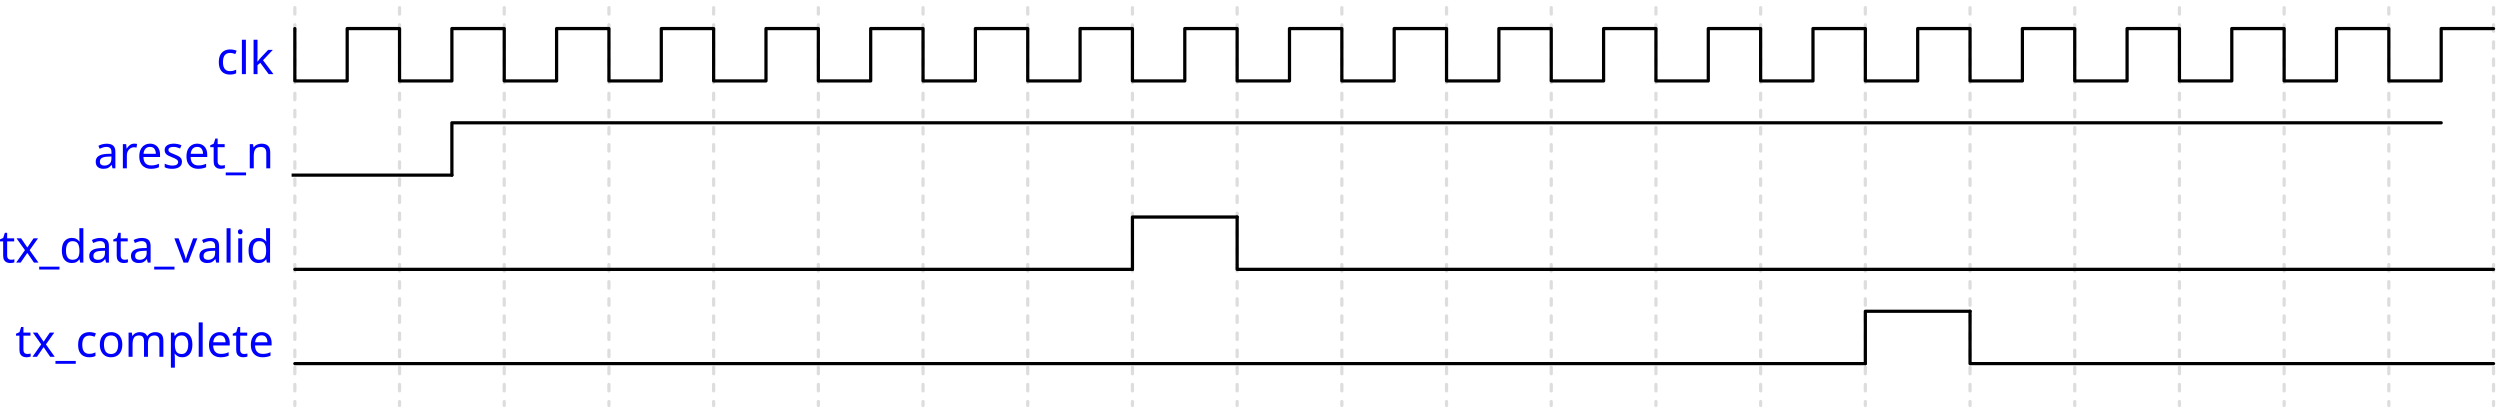
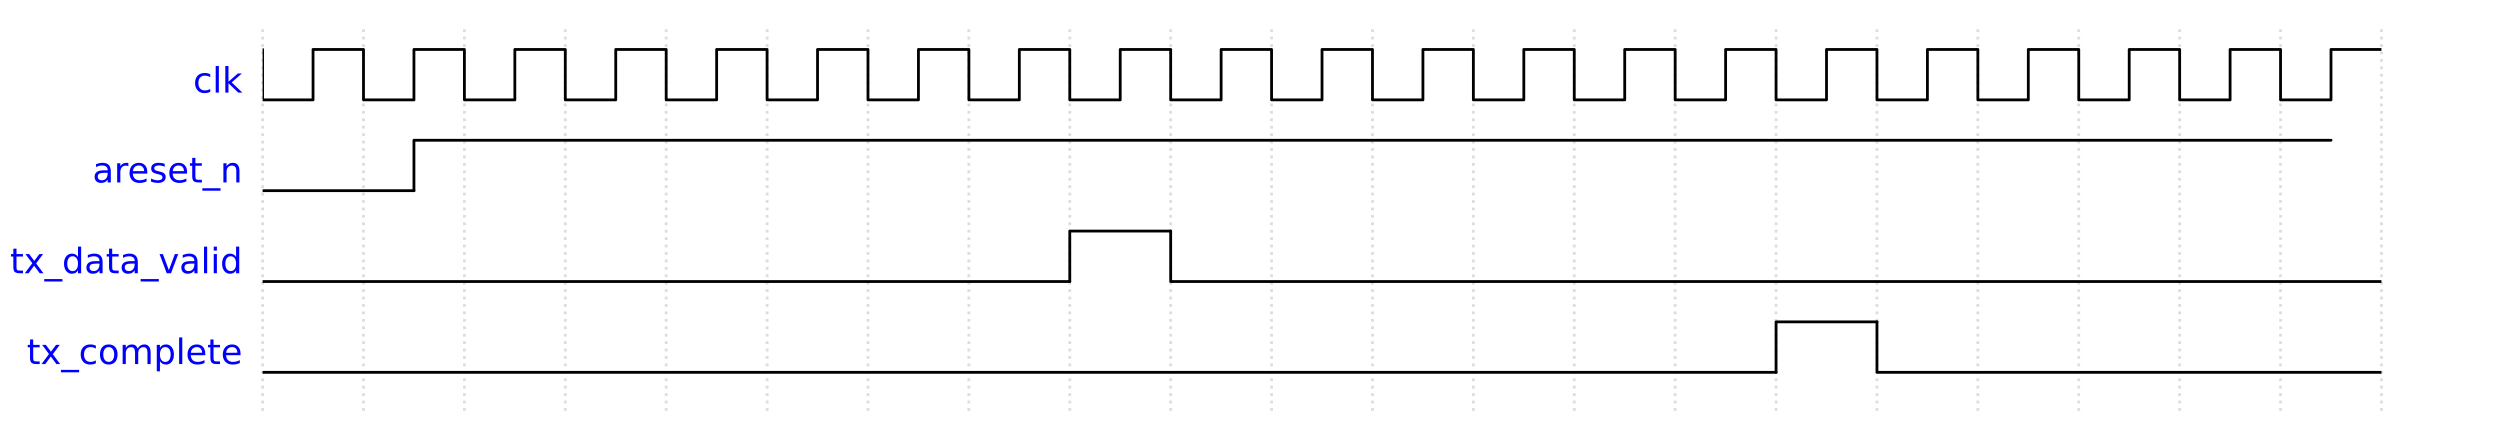
- <svg xmlns="http://www.w3.org/2000/svg" xml:lang="en" height="127.48pt" width="773.64pt" viewBox="-91.24 -25.04 773.64 127.48">
-   <path d="M 0.0,-22.68 L 0.0,100.44" style="stroke:#DDDDDD;fill:none;stroke-width:1;stroke-dasharray:2,3.3;stroke-linecap:round;stroke-linejoin:round;" />
-   <path d="M 32.4,-22.68 L 32.4,100.44" style="stroke:#DDDDDD;fill:none;stroke-width:1;stroke-dasharray:2,3.3;stroke-linecap:round;stroke-linejoin:round;" />
-   <path d="M 64.8,-22.68 L 64.8,100.44" style="stroke:#DDDDDD;fill:none;stroke-width:1;stroke-dasharray:2,3.3;stroke-linecap:round;stroke-linejoin:round;" />
-   <path d="M 97.2,-22.68 L 97.2,100.44" style="stroke:#DDDDDD;fill:none;stroke-width:1;stroke-dasharray:2,3.3;stroke-linecap:round;stroke-linejoin:round;" />
-   <path d="M 129.6,-22.68 L 129.6,100.44" style="stroke:#DDDDDD;fill:none;stroke-width:1;stroke-dasharray:2,3.3;stroke-linecap:round;stroke-linejoin:round;" />
-   <path d="M 162.0,-22.68 L 162.0,100.44" style="stroke:#DDDDDD;fill:none;stroke-width:1;stroke-dasharray:2,3.3;stroke-linecap:round;stroke-linejoin:round;" />
-   <path d="M 194.4,-22.68 L 194.4,100.44" style="stroke:#DDDDDD;fill:none;stroke-width:1;stroke-dasharray:2,3.3;stroke-linecap:round;stroke-linejoin:round;" />
-   <path d="M 226.8,-22.68 L 226.8,100.44" style="stroke:#DDDDDD;fill:none;stroke-width:1;stroke-dasharray:2,3.3;stroke-linecap:round;stroke-linejoin:round;" />
-   <path d="M 259.2,-22.68 L 259.2,100.44" style="stroke:#DDDDDD;fill:none;stroke-width:1;stroke-dasharray:2,3.3;stroke-linecap:round;stroke-linejoin:round;" />
-   <path d="M 291.6,-22.68 L 291.6,100.44" style="stroke:#DDDDDD;fill:none;stroke-width:1;stroke-dasharray:2,3.3;stroke-linecap:round;stroke-linejoin:round;" />
-   <path d="M 324.0,-22.68 L 324.0,100.44" style="stroke:#DDDDDD;fill:none;stroke-width:1;stroke-dasharray:2,3.3;stroke-linecap:round;stroke-linejoin:round;" />
-   <path d="M 356.4,-22.68 L 356.4,100.44" style="stroke:#DDDDDD;fill:none;stroke-width:1;stroke-dasharray:2,3.3;stroke-linecap:round;stroke-linejoin:round;" />
-   <path d="M 388.8,-22.68 L 388.8,100.44" style="stroke:#DDDDDD;fill:none;stroke-width:1;stroke-dasharray:2,3.3;stroke-linecap:round;stroke-linejoin:round;" />
-   <path d="M 421.2,-22.68 L 421.2,100.44" style="stroke:#DDDDDD;fill:none;stroke-width:1;stroke-dasharray:2,3.3;stroke-linecap:round;stroke-linejoin:round;" />
-   <path d="M 453.6,-22.68 L 453.6,100.44" style="stroke:#DDDDDD;fill:none;stroke-width:1;stroke-dasharray:2,3.3;stroke-linecap:round;stroke-linejoin:round;" />
-   <path d="M 486.0,-22.68 L 486.0,100.44" style="stroke:#DDDDDD;fill:none;stroke-width:1;stroke-dasharray:2,3.3;stroke-linecap:round;stroke-linejoin:round;" />
-   <path d="M 518.4,-22.68 L 518.4,100.44" style="stroke:#DDDDDD;fill:none;stroke-width:1;stroke-dasharray:2,3.3;stroke-linecap:round;stroke-linejoin:round;" />
-   <path d="M 550.8,-22.68 L 550.8,100.44" style="stroke:#DDDDDD;fill:none;stroke-width:1;stroke-dasharray:2,3.3;stroke-linecap:round;stroke-linejoin:round;" />
-   <path d="M 583.2,-22.68 L 583.2,100.44" style="stroke:#DDDDDD;fill:none;stroke-width:1;stroke-dasharray:2,3.3;stroke-linecap:round;stroke-linejoin:round;" />
-   <path d="M 615.6,-22.68 L 615.6,100.44" style="stroke:#DDDDDD;fill:none;stroke-width:1;stroke-dasharray:2,3.3;stroke-linecap:round;stroke-linejoin:round;" />
-   <path d="M 648.0,-22.68 L 648.0,100.44" style="stroke:#DDDDDD;fill:none;stroke-width:1;stroke-dasharray:2,3.3;stroke-linecap:round;stroke-linejoin:round;" />
-   <path d="M 680.4,-22.68 L 680.4,100.44" style="stroke:#DDDDDD;fill:none;stroke-width:1;stroke-dasharray:2,3.3;stroke-linecap:round;stroke-linejoin:round;" />
+ <svg xmlns="http://www.w3.org/2000/svg" xmlns:xlink="http://www.w3.org/1999/xlink" width="891.995pt" height="157.68pt" viewBox="0 0 891.995 157.68" version="1.1">
  <defs>
-     <clipPath id="clip0">
-       <rect x="-1.0" y="-17.2" width="682.4" height="134.84" />
+     <style type="text/css">*{stroke-linejoin: round; stroke-linecap: butt}</style>
+   </defs>
+   <g id="figure_1">
+     <g id="patch_1">
+       <path d="M 0 157.68  L 891.995 157.68  L 891.995 0  L 0 0  L 0 157.68  z " style="fill: none" />
+     </g>
+     <g id="axes_1">
+       <g id="line2d_1">
+         <path d="M 93.695 10.44  L 93.695 147.24  " clip-path="url(#p5253723f50)" style="fill: none; stroke-dasharray: 1,1.65; stroke-dashoffset: 0; stroke: #dddddd" />
+       </g>
+       <g id="line2d_2">
+         <path d="M 129.695 10.44  L 129.695 147.24  " clip-path="url(#p5253723f50)" style="fill: none; stroke-dasharray: 1,1.65; stroke-dashoffset: 0; stroke: #dddddd" />
+       </g>
+       <g id="line2d_3">
+         <path d="M 165.695 10.44  L 165.695 147.24  " clip-path="url(#p5253723f50)" style="fill: none; stroke-dasharray: 1,1.65; stroke-dashoffset: 0; stroke: #dddddd" />
+       </g>
+       <g id="line2d_4">
+         <path d="M 201.695 10.44  L 201.695 147.24  " clip-path="url(#p5253723f50)" style="fill: none; stroke-dasharray: 1,1.65; stroke-dashoffset: 0; stroke: #dddddd" />
+       </g>
+       <g id="line2d_5">
+         <path d="M 237.695 10.44  L 237.695 147.24  " clip-path="url(#p5253723f50)" style="fill: none; stroke-dasharray: 1,1.65; stroke-dashoffset: 0; stroke: #dddddd" />
+       </g>
+       <g id="line2d_6">
+         <path d="M 273.695 10.44  L 273.695 147.24  " clip-path="url(#p5253723f50)" style="fill: none; stroke-dasharray: 1,1.65; stroke-dashoffset: 0; stroke: #dddddd" />
+       </g>
+       <g id="line2d_7">
+         <path d="M 309.695 10.44  L 309.695 147.24  " clip-path="url(#p5253723f50)" style="fill: none; stroke-dasharray: 1,1.65; stroke-dashoffset: 0; stroke: #dddddd" />
+       </g>
+       <g id="line2d_8">
+         <path d="M 345.695 10.44  L 345.695 147.24  " clip-path="url(#p5253723f50)" style="fill: none; stroke-dasharray: 1,1.65; stroke-dashoffset: 0; stroke: #dddddd" />
+       </g>
+       <g id="line2d_9">
+         <path d="M 381.695 10.44  L 381.695 147.24  " clip-path="url(#p5253723f50)" style="fill: none; stroke-dasharray: 1,1.65; stroke-dashoffset: 0; stroke: #dddddd" />
+       </g>
+       <g id="line2d_10">
+         <path d="M 417.695 10.44  L 417.695 147.24  " clip-path="url(#p5253723f50)" style="fill: none; stroke-dasharray: 1,1.65; stroke-dashoffset: 0; stroke: #dddddd" />
+       </g>
+       <g id="line2d_11">
+         <path d="M 453.695 10.44  L 453.695 147.24  " clip-path="url(#p5253723f50)" style="fill: none; stroke-dasharray: 1,1.65; stroke-dashoffset: 0; stroke: #dddddd" />
+       </g>
+       <g id="line2d_12">
+         <path d="M 489.695 10.44  L 489.695 147.24  " clip-path="url(#p5253723f50)" style="fill: none; stroke-dasharray: 1,1.65; stroke-dashoffset: 0; stroke: #dddddd" />
+       </g>
+       <g id="line2d_13">
+         <path d="M 525.695 10.44  L 525.695 147.24  " clip-path="url(#p5253723f50)" style="fill: none; stroke-dasharray: 1,1.65; stroke-dashoffset: 0; stroke: #dddddd" />
+       </g>
+       <g id="line2d_14">
+         <path d="M 561.695 10.44  L 561.695 147.24  " clip-path="url(#p5253723f50)" style="fill: none; stroke-dasharray: 1,1.65; stroke-dashoffset: 0; stroke: #dddddd" />
+       </g>
+       <g id="line2d_15">
+         <path d="M 597.695 10.44  L 597.695 147.24  " clip-path="url(#p5253723f50)" style="fill: none; stroke-dasharray: 1,1.65; stroke-dashoffset: 0; stroke: #dddddd" />
+       </g>
+       <g id="line2d_16">
+         <path d="M 633.695 10.44  L 633.695 147.24  " clip-path="url(#p5253723f50)" style="fill: none; stroke-dasharray: 1,1.65; stroke-dashoffset: 0; stroke: #dddddd" />
+       </g>
+       <g id="line2d_17">
+         <path d="M 669.695 10.44  L 669.695 147.24  " clip-path="url(#p5253723f50)" style="fill: none; stroke-dasharray: 1,1.65; stroke-dashoffset: 0; stroke: #dddddd" />
+       </g>
+       <g id="line2d_18">
+         <path d="M 705.695 10.44  L 705.695 147.24  " clip-path="url(#p5253723f50)" style="fill: none; stroke-dasharray: 1,1.65; stroke-dashoffset: 0; stroke: #dddddd" />
+       </g>
+       <g id="line2d_19">
+         <path d="M 741.695 10.44  L 741.695 147.24  " clip-path="url(#p5253723f50)" style="fill: none; stroke-dasharray: 1,1.65; stroke-dashoffset: 0; stroke: #dddddd" />
+       </g>
+       <g id="line2d_20">
+         <path d="M 777.695 10.44  L 777.695 147.24  " clip-path="url(#p5253723f50)" style="fill: none; stroke-dasharray: 1,1.65; stroke-dashoffset: 0; stroke: #dddddd" />
+       </g>
+       <g id="line2d_21">
+         <path d="M 813.695 10.44  L 813.695 147.24  " clip-path="url(#p5253723f50)" style="fill: none; stroke-dasharray: 1,1.65; stroke-dashoffset: 0; stroke: #dddddd" />
+       </g>
+       <g id="line2d_22">
+         <path d="M 849.695 10.44  L 849.695 147.24  " clip-path="url(#p5253723f50)" style="fill: none; stroke-dasharray: 1,1.65; stroke-dashoffset: 0; stroke: #dddddd" />
+       </g>
+       <g id="line2d_23">
+         <path d="M 93.695 17.64  L 93.695 35.64  L 111.695 35.64  L 111.695 17.64  L 129.695 17.64  L 129.695 35.64  L 147.695 35.64  L 147.695 17.64  L 165.695 17.64  L 165.695 35.64  L 183.695 35.64  L 183.695 17.64  L 201.695 17.64  L 201.695 35.64  L 219.695 35.64  L 219.695 17.64  L 237.695 17.64  L 237.695 35.64  L 255.695 35.64  L 255.695 17.64  L 273.695 17.64  L 273.695 35.64  L 291.695 35.64  L 291.695 17.64  L 309.695 17.64  L 309.695 35.64  L 327.695 35.64  L 327.695 17.64  L 345.695 17.64  L 345.695 35.64  L 363.695 35.64  L 363.695 17.64  L 381.695 17.64  L 381.695 35.64  L 399.695 35.64  L 399.695 17.64  L 417.695 17.64  L 417.695 35.64  L 435.695 35.64  L 435.695 17.64  L 453.695 17.64  L 453.695 35.64  L 471.695 35.64  L 471.695 17.64  L 489.695 17.64  L 489.695 35.64  L 507.695 35.64  L 507.695 17.64  L 525.695 17.64  L 525.695 35.64  L 543.695 35.64  L 543.695 17.64  L 561.695 17.64  L 561.695 35.64  L 579.695 35.64  L 579.695 17.64  L 597.695 17.64  L 597.695 35.64  L 615.695 35.64  L 615.695 17.64  L 633.695 17.64  L 633.695 35.64  L 651.695 35.64  L 651.695 17.64  L 669.695 17.64  L 669.695 35.64  L 687.695 35.64  L 687.695 17.64  L 705.695 17.64  L 705.695 35.64  L 723.695 35.64  L 723.695 17.64  L 741.695 17.64  L 741.695 35.64  L 759.695 35.64  L 759.695 17.64  L 777.695 17.64  L 777.695 35.64  L 795.695 35.64  L 795.695 17.64  L 813.695 17.64  L 813.695 35.64  L 831.695 35.64  L 831.695 17.64  L 849.695 17.64  " clip-path="url(#pa6b17fad18)" style="fill: none; stroke: #000000; stroke-linecap: round" />
+       </g>
+       <g id="line2d_24">
+         <path d="M 75.695 68.04  L 147.695 68.04  " clip-path="url(#pa6b17fad18)" style="fill: none; stroke: #000000; stroke-linecap: round" />
+       </g>
+       <g id="line2d_25">
+         <path d="M 147.695 68.04  L 147.695 50.04  L 831.695 50.04  " clip-path="url(#pa6b17fad18)" style="fill: none; stroke: #000000; stroke-linecap: round" />
+       </g>
+       <g id="line2d_26">
+         <path d="M 93.695 100.44  L 381.695 100.44  " clip-path="url(#pa6b17fad18)" style="fill: none; stroke: #000000; stroke-linecap: round" />
+       </g>
+       <g id="line2d_27">
+         <path d="M 381.695 100.44  L 381.695 82.44  L 417.695 82.44  " clip-path="url(#pa6b17fad18)" style="fill: none; stroke: #000000; stroke-linecap: round" />
+       </g>
+       <g id="line2d_28">
+         <path d="M 417.695 82.44  L 417.695 100.44  L 849.695 100.44  " clip-path="url(#pa6b17fad18)" style="fill: none; stroke: #000000; stroke-linecap: round" />
+       </g>
+       <g id="line2d_29">
+         <path d="M 93.695 132.84  L 633.695 132.84  " clip-path="url(#pa6b17fad18)" style="fill: none; stroke: #000000; stroke-linecap: round" />
+       </g>
+       <g id="line2d_30">
+         <path d="M 633.695 132.84  L 633.695 114.84  L 669.695 114.84  " clip-path="url(#pa6b17fad18)" style="fill: none; stroke: #000000; stroke-linecap: round" />
+       </g>
+       <g id="line2d_31">
+         <path d="M 669.695 114.84  L 669.695 132.84  L 849.695 132.84  " clip-path="url(#pa6b17fad18)" style="fill: none; stroke: #000000; stroke-linecap: round" />
+       </g>
+       <g id="text_1">
+         <g style="fill: #0000ff" transform="translate(68.91055 33.04039) scale(0.125 -0.125)">
+           <defs>
+             <path id="DejaVuSans-63" d="M 3122 3366  L 3122 2828  Q 2878 2963 2633 3030  Q 2388 3097 2138 3097  Q 1578 3097 1268 2742  Q 959 2388 959 1747  Q 959 1106 1268 751  Q 1578 397 2138 397  Q 2388 397 2633 464  Q 2878 531 3122 666  L 3122 134  Q 2881 22 2623 -34  Q 2366 -91 2075 -91  Q 1284 -91 818 406  Q 353 903 353 1747  Q 353 2603 823 3093  Q 1294 3584 2113 3584  Q 2378 3584 2631 3529  Q 2884 3475 3122 3366  z " transform="scale(0.015625)" />
+             <path id="DejaVuSans-6c" d="M 603 4863  L 1178 4863  L 1178 0  L 603 0  L 603 4863  z " transform="scale(0.015625)" />
+             <path id="DejaVuSans-6b" d="M 581 4863  L 1159 4863  L 1159 1991  L 2875 3500  L 3609 3500  L 1753 1863  L 3688 0  L 2938 0  L 1159 1709  L 1159 0  L 581 0  L 581 4863  z " transform="scale(0.015625)" />
+           </defs>
+           <use xlink:href="#DejaVuSans-63" />
+           <use xlink:href="#DejaVuSans-6c" x="54.98" />
+           <use xlink:href="#DejaVuSans-6b" x="82.764" />
+         </g>
+       </g>
+       <g id="text_2">
+         <g style="fill: #0000ff" transform="translate(33.01016 65.09273) scale(0.125 -0.125)">
+           <defs>
+             <path id="DejaVuSans-61" d="M 2194 1759  Q 1497 1759 1228 1600  Q 959 1441 959 1056  Q 959 750 1161 570  Q 1363 391 1709 391  Q 2188 391 2477 730  Q 2766 1069 2766 1631  L 2766 1759  L 2194 1759  z M 3341 1997  L 3341 0  L 2766 0  L 2766 531  Q 2569 213 2275 61  Q 1981 -91 1556 -91  Q 1019 -91 701 211  Q 384 513 384 1019  Q 384 1609 779 1909  Q 1175 2209 1959 2209  L 2766 2209  L 2766 2266  Q 2766 2663 2505 2880  Q 2244 3097 1772 3097  Q 1472 3097 1187 3025  Q 903 2953 641 2809  L 641 3341  Q 956 3463 1253 3523  Q 1550 3584 1831 3584  Q 2591 3584 2966 3190  Q 3341 2797 3341 1997  z " transform="scale(0.015625)" />
+             <path id="DejaVuSans-72" d="M 2631 2963  Q 2534 3019 2420 3045  Q 2306 3072 2169 3072  Q 1681 3072 1420 2755  Q 1159 2438 1159 1844  L 1159 0  L 581 0  L 581 3500  L 1159 3500  L 1159 2956  Q 1341 3275 1631 3429  Q 1922 3584 2338 3584  Q 2397 3584 2469 3576  Q 2541 3569 2628 3553  L 2631 2963  z " transform="scale(0.015625)" />
+             <path id="DejaVuSans-65" d="M 3597 1894  L 3597 1613  L 953 1613  Q 991 1019 1311 708  Q 1631 397 2203 397  Q 2534 397 2845 478  Q 3156 559 3463 722  L 3463 178  Q 3153 47 2828 -22  Q 2503 -91 2169 -91  Q 1331 -91 842 396  Q 353 884 353 1716  Q 353 2575 817 3079  Q 1281 3584 2069 3584  Q 2775 3584 3186 3129  Q 3597 2675 3597 1894  z M 3022 2063  Q 3016 2534 2758 2815  Q 2500 3097 2075 3097  Q 1594 3097 1305 2825  Q 1016 2553 972 2059  L 3022 2063  z " transform="scale(0.015625)" />
+             <path id="DejaVuSans-73" d="M 2834 3397  L 2834 2853  Q 2591 2978 2328 3040  Q 2066 3103 1784 3103  Q 1356 3103 1142 2972  Q 928 2841 928 2578  Q 928 2378 1081 2264  Q 1234 2150 1697 2047  L 1894 2003  Q 2506 1872 2764 1633  Q 3022 1394 3022 966  Q 3022 478 2636 193  Q 2250 -91 1575 -91  Q 1294 -91 989 -36  Q 684 19 347 128  L 347 722  Q 666 556 975 473  Q 1284 391 1588 391  Q 1994 391 2212 530  Q 2431 669 2431 922  Q 2431 1156 2273 1281  Q 2116 1406 1581 1522  L 1381 1569  Q 847 1681 609 1914  Q 372 2147 372 2553  Q 372 3047 722 3315  Q 1072 3584 1716 3584  Q 2034 3584 2315 3537  Q 2597 3491 2834 3397  z " transform="scale(0.015625)" />
+             <path id="DejaVuSans-74" d="M 1172 4494  L 1172 3500  L 2356 3500  L 2356 3053  L 1172 3053  L 1172 1153  Q 1172 725 1289 603  Q 1406 481 1766 481  L 2356 481  L 2356 0  L 1766 0  Q 1100 0 847 248  Q 594 497 594 1153  L 594 3053  L 172 3053  L 172 3500  L 594 3500  L 594 4494  L 1172 4494  z " transform="scale(0.015625)" />
+             <path id="DejaVuSans-5f" d="M 3263 -1063  L 3263 -1509  L -63 -1509  L -63 -1063  L 3263 -1063  z " transform="scale(0.015625)" />
+             <path id="DejaVuSans-6e" d="M 3513 2113  L 3513 0  L 2938 0  L 2938 2094  Q 2938 2591 2744 2837  Q 2550 3084 2163 3084  Q 1697 3084 1428 2787  Q 1159 2491 1159 1978  L 1159 0  L 581 0  L 581 3500  L 1159 3500  L 1159 2956  Q 1366 3272 1645 3428  Q 1925 3584 2291 3584  Q 2894 3584 3203 3211  Q 3513 2838 3513 2113  z " transform="scale(0.015625)" />
+           </defs>
+           <use xlink:href="#DejaVuSans-61" />
+           <use xlink:href="#DejaVuSans-72" x="61.279" />
+           <use xlink:href="#DejaVuSans-65" x="100.143" />
+           <use xlink:href="#DejaVuSans-73" x="161.666" />
+           <use xlink:href="#DejaVuSans-65" x="213.766" />
+           <use xlink:href="#DejaVuSans-74" x="275.289" />
+           <use xlink:href="#DejaVuSans-5f" x="314.498" />
+           <use xlink:href="#DejaVuSans-6e" x="364.498" />
+         </g>
+       </g>
+       <g id="text_3">
+         <g style="fill: #0000ff" transform="translate(3.6 97.49273) scale(0.125 -0.125)">
+           <defs>
+             <path id="DejaVuSans-78" d="M 3513 3500  L 2247 1797  L 3578 0  L 2900 0  L 1881 1375  L 863 0  L 184 0  L 1544 1831  L 300 3500  L 978 3500  L 1906 2253  L 2834 3500  L 3513 3500  z " transform="scale(0.015625)" />
+             <path id="DejaVuSans-64" d="M 2906 2969  L 2906 4863  L 3481 4863  L 3481 0  L 2906 0  L 2906 525  Q 2725 213 2448 61  Q 2172 -91 1784 -91  Q 1150 -91 751 415  Q 353 922 353 1747  Q 353 2572 751 3078  Q 1150 3584 1784 3584  Q 2172 3584 2448 3432  Q 2725 3281 2906 2969  z M 947 1747  Q 947 1113 1208 752  Q 1469 391 1925 391  Q 2381 391 2643 752  Q 2906 1113 2906 1747  Q 2906 2381 2643 2742  Q 2381 3103 1925 3103  Q 1469 3103 1208 2742  Q 947 2381 947 1747  z " transform="scale(0.015625)" />
+             <path id="DejaVuSans-76" d="M 191 3500  L 800 3500  L 1894 563  L 2988 3500  L 3597 3500  L 2284 0  L 1503 0  L 191 3500  z " transform="scale(0.015625)" />
+             <path id="DejaVuSans-69" d="M 603 3500  L 1178 3500  L 1178 0  L 603 0  L 603 3500  z M 603 4863  L 1178 4863  L 1178 4134  L 603 4134  L 603 4863  z " transform="scale(0.015625)" />
+           </defs>
+           <use xlink:href="#DejaVuSans-74" />
+           <use xlink:href="#DejaVuSans-78" x="39.209" />
+           <use xlink:href="#DejaVuSans-5f" x="98.389" />
+           <use xlink:href="#DejaVuSans-64" x="148.389" />
+           <use xlink:href="#DejaVuSans-61" x="211.865" />
+           <use xlink:href="#DejaVuSans-74" x="273.145" />
+           <use xlink:href="#DejaVuSans-61" x="312.354" />
+           <use xlink:href="#DejaVuSans-5f" x="373.633" />
+           <use xlink:href="#DejaVuSans-76" x="423.633" />
+           <use xlink:href="#DejaVuSans-61" x="482.812" />
+           <use xlink:href="#DejaVuSans-6c" x="544.092" />
+           <use xlink:href="#DejaVuSans-69" x="571.875" />
+           <use xlink:href="#DejaVuSans-64" x="599.658" />
+         </g>
+       </g>
+       <g id="text_4">
+         <g style="fill: #0000ff" transform="translate(9.557031 129.8927) scale(0.125 -0.125)">
+           <defs>
+             <path id="DejaVuSans-6f" d="M 1959 3097  Q 1497 3097 1228 2736  Q 959 2375 959 1747  Q 959 1119 1226 758  Q 1494 397 1959 397  Q 2419 397 2687 759  Q 2956 1122 2956 1747  Q 2956 2369 2687 2733  Q 2419 3097 1959 3097  z M 1959 3584  Q 2709 3584 3137 3096  Q 3566 2609 3566 1747  Q 3566 888 3137 398  Q 2709 -91 1959 -91  Q 1206 -91 779 398  Q 353 888 353 1747  Q 353 2609 779 3096  Q 1206 3584 1959 3584  z " transform="scale(0.015625)" />
+             <path id="DejaVuSans-6d" d="M 3328 2828  Q 3544 3216 3844 3400  Q 4144 3584 4550 3584  Q 5097 3584 5394 3201  Q 5691 2819 5691 2113  L 5691 0  L 5113 0  L 5113 2094  Q 5113 2597 4934 2840  Q 4756 3084 4391 3084  Q 3944 3084 3684 2787  Q 3425 2491 3425 1978  L 3425 0  L 2847 0  L 2847 2094  Q 2847 2600 2669 2842  Q 2491 3084 2119 3084  Q 1678 3084 1418 2786  Q 1159 2488 1159 1978  L 1159 0  L 581 0  L 581 3500  L 1159 3500  L 1159 2956  Q 1356 3278 1631 3431  Q 1906 3584 2284 3584  Q 2666 3584 2933 3390  Q 3200 3197 3328 2828  z " transform="scale(0.015625)" />
+             <path id="DejaVuSans-70" d="M 1159 525  L 1159 -1331  L 581 -1331  L 581 3500  L 1159 3500  L 1159 2969  Q 1341 3281 1617 3432  Q 1894 3584 2278 3584  Q 2916 3584 3314 3078  Q 3713 2572 3713 1747  Q 3713 922 3314 415  Q 2916 -91 2278 -91  Q 1894 -91 1617 61  Q 1341 213 1159 525  z M 3116 1747  Q 3116 2381 2855 2742  Q 2594 3103 2138 3103  Q 1681 3103 1420 2742  Q 1159 2381 1159 1747  Q 1159 1113 1420 752  Q 1681 391 2138 391  Q 2594 391 2855 752  Q 3116 1113 3116 1747  z " transform="scale(0.015625)" />
+           </defs>
+           <use xlink:href="#DejaVuSans-74" />
+           <use xlink:href="#DejaVuSans-78" x="39.209" />
+           <use xlink:href="#DejaVuSans-5f" x="98.389" />
+           <use xlink:href="#DejaVuSans-63" x="148.389" />
+           <use xlink:href="#DejaVuSans-6f" x="203.369" />
+           <use xlink:href="#DejaVuSans-6d" x="264.551" />
+           <use xlink:href="#DejaVuSans-70" x="361.963" />
+           <use xlink:href="#DejaVuSans-6c" x="425.439" />
+           <use xlink:href="#DejaVuSans-65" x="453.223" />
+           <use xlink:href="#DejaVuSans-74" x="514.746" />
+           <use xlink:href="#DejaVuSans-65" x="553.955" />
+         </g>
+       </g>
+     </g>
+   </g>
+   <defs>
+     <clipPath id="p5253723f50">
+       <rect x="36.995" y="3.6" width="851.4" height="150.48" />
+     </clipPath>
+     <clipPath id="pa6b17fad18">
+       <rect x="93.695" y="15.84" width="756" height="149.4" />
    </clipPath>
  </defs>
-   <path d="M 0.0,-16.2 L 0.0,-0.0 L 16.2,-0.0 L 16.2,-16.2 L 32.4,-16.2 L 32.4,-0.0 L 48.6,-0.0 L 48.6,-16.2 L 64.8,-16.2 L 64.8,-0.0 L 81.0,-0.0 L 81.0,-16.2 L 97.2,-16.2 L 97.2,-0.0 L 113.4,-0.0 L 113.4,-16.2 L 129.6,-16.2 L 129.6,-0.0 L 145.8,-0.0 L 145.8,-16.2 L 162.0,-16.2 L 162.0,-0.0 L 178.2,-0.0 L 178.2,-16.2 L 194.4,-16.2 L 194.4,-0.0 L 210.6,-0.0 L 210.6,-16.2 L 226.8,-16.2 L 226.8,-0.0 L 243.0,-0.0 L 243.0,-16.2 L 259.2,-16.2 L 259.2,-0.0 L 275.4,-0.0 L 275.4,-16.2 L 291.6,-16.2 L 291.6,-0.0 L 307.8,-0.0 L 307.8,-16.2 L 324.0,-16.2 L 324.0,-0.0 L 340.2,-0.0 L 340.2,-16.2 L 356.4,-16.2 L 356.4,-0.0 L 372.6,-0.0 L 372.6,-16.2 L 388.8,-16.2 L 388.8,-0.0 L 405.0,-0.0 L 405.0,-16.2 L 421.2,-16.2 L 421.2,-0.0 L 437.4,-0.0 L 437.4,-16.2 L 453.6,-16.2 L 453.6,-0.0 L 469.8,-0.0 L 469.8,-16.2 L 486.0,-16.2 L 486.0,-0.0 L 502.2,-0.0 L 502.2,-16.2 L 518.4,-16.2 L 518.4,-0.0 L 534.6,-0.0 L 534.6,-16.2 L 550.8,-16.2 L 550.8,-0.0 L 567.0,-0.0 L 567.0,-16.2 L 583.2,-16.2 L 583.2,-0.0 L 599.4,-0.0 L 599.4,-16.2 L 615.6,-16.2 L 615.6,-0.0 L 631.8,-0.0 L 631.8,-16.2 L 648.0,-16.2 L 648.0,-0.0 L 664.2,-0.0 L 664.2,-16.2 L 680.4,-16.2" style="stroke:black;fill:none;stroke-width:1;stroke-linecap:round;stroke-linejoin:round;" clip-path="url(#clip0)" />
-   <path d="M -16.2,29.16 L 48.6,29.16" style="stroke:black;fill:none;stroke-width:1;stroke-linecap:round;stroke-linejoin:round;" clip-path="url(#clip0)" />
-   <path d="M 48.6,29.16 L 48.6,12.96 L 664.2,12.96" style="stroke:black;fill:none;stroke-width:1;stroke-linecap:round;stroke-linejoin:round;" clip-path="url(#clip0)" />
-   <path d="M 0.0,58.32 L 259.2,58.32" style="stroke:black;fill:none;stroke-width:1;stroke-linecap:round;stroke-linejoin:round;" clip-path="url(#clip0)" />
-   <path d="M 259.2,58.32 L 259.2,42.12 L 291.6,42.12" style="stroke:black;fill:none;stroke-width:1;stroke-linecap:round;stroke-linejoin:round;" clip-path="url(#clip0)" />
-   <path d="M 291.6,42.12 L 291.6,58.32 L 680.4,58.32" style="stroke:black;fill:none;stroke-width:1;stroke-linecap:round;stroke-linejoin:round;" clip-path="url(#clip0)" />
-   <path d="M 0.0,87.48 L 486.0,87.48" style="stroke:black;fill:none;stroke-width:1;stroke-linecap:round;stroke-linejoin:round;" clip-path="url(#clip0)" />
-   <path d="M 486.0,87.48 L 486.0,71.28 L 518.4,71.28" style="stroke:black;fill:none;stroke-width:1;stroke-linecap:round;stroke-linejoin:round;" clip-path="url(#clip0)" />
-   <path d="M 518.4,71.28 L 518.4,87.48 L 680.4,87.48" style="stroke:black;fill:none;stroke-width:1;stroke-linecap:round;stroke-linejoin:round;" clip-path="url(#clip0)" />
-   <text x="-6.48" y="-13.3" fill="blue" font-size="14" font-family="sans-serif" text-anchor="end" transform="rotate(0 -6.48 -2.1)">
-     <tspan x="-6.48" dy="11.2">clk</tspan>
-   </text>
-   <text x="-6.48" y="15.86" fill="blue" font-size="14" font-family="sans-serif" text-anchor="end" transform="rotate(0 -6.48 27.06)">
-     <tspan x="-6.48" dy="11.2">areset_n</tspan>
-   </text>
-   <text x="-6.48" y="45.02" fill="blue" font-size="14" font-family="sans-serif" text-anchor="end" transform="rotate(0 -6.48 56.22)">
-     <tspan x="-6.48" dy="11.2">tx_data_valid</tspan>
-   </text>
-   <text x="-6.48" y="74.18" fill="blue" font-size="14" font-family="sans-serif" text-anchor="end" transform="rotate(0 -6.48 85.38)">
-     <tspan x="-6.48" dy="11.2">tx_complete</tspan>
-   </text>
</svg>
